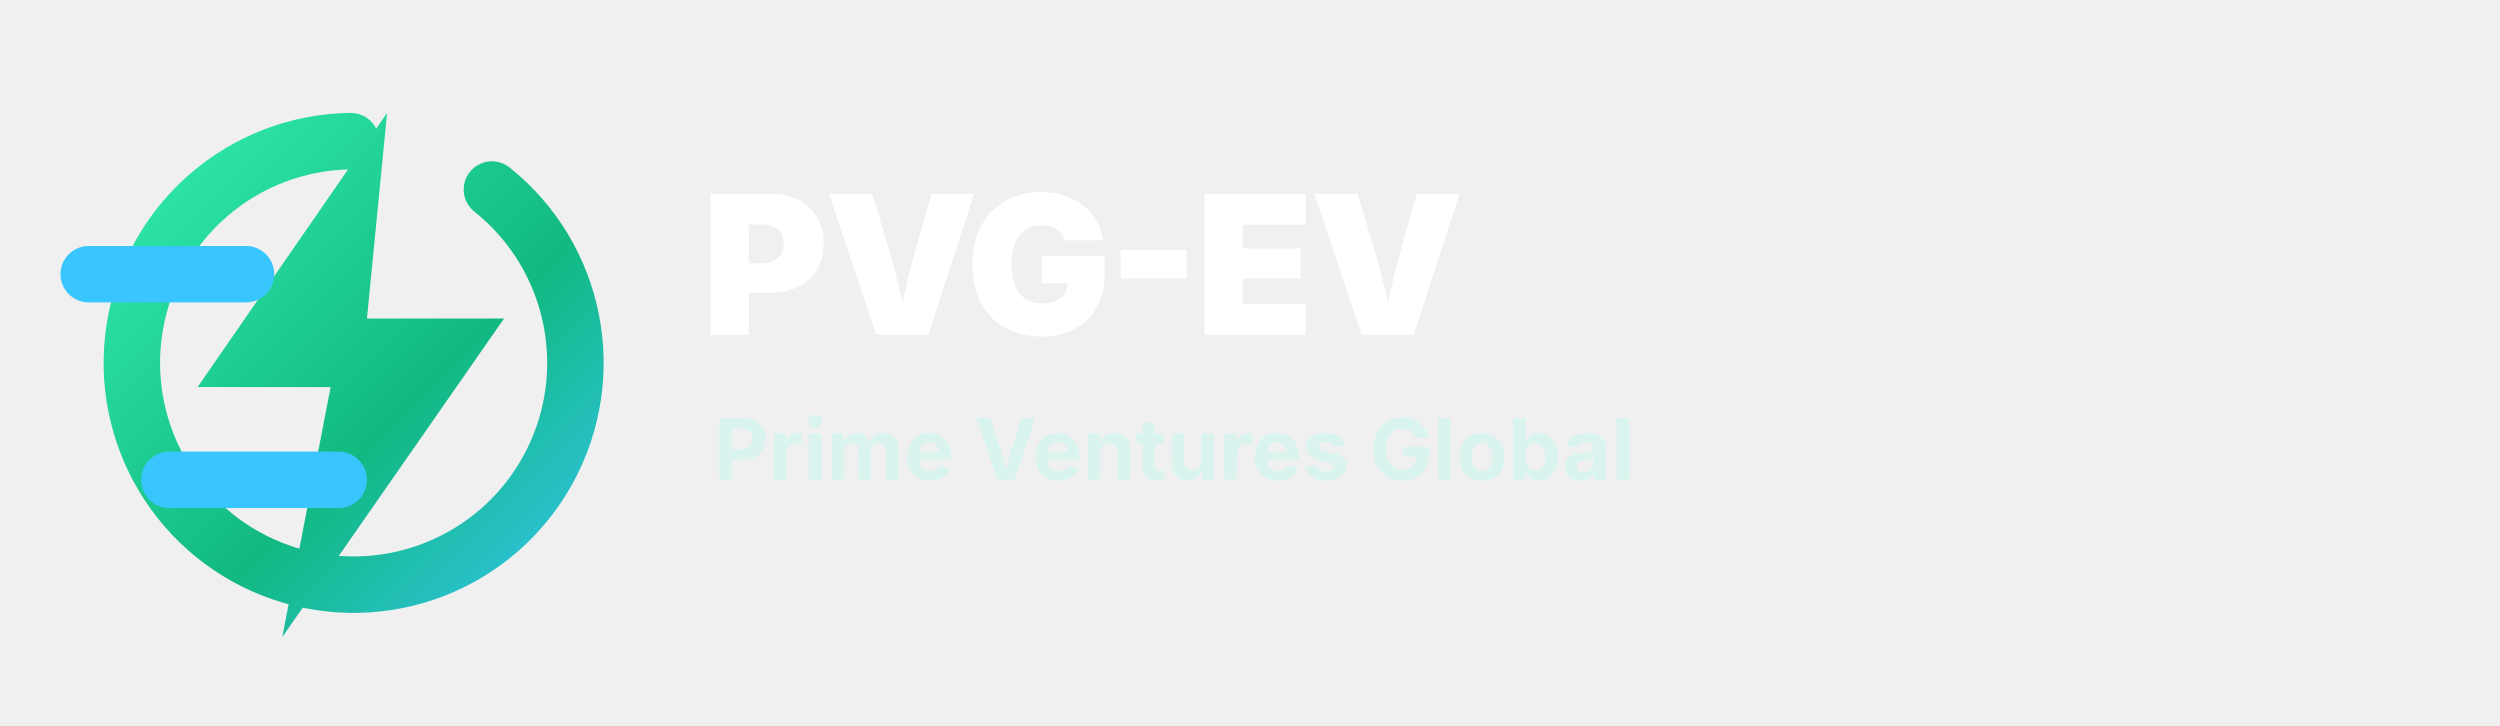
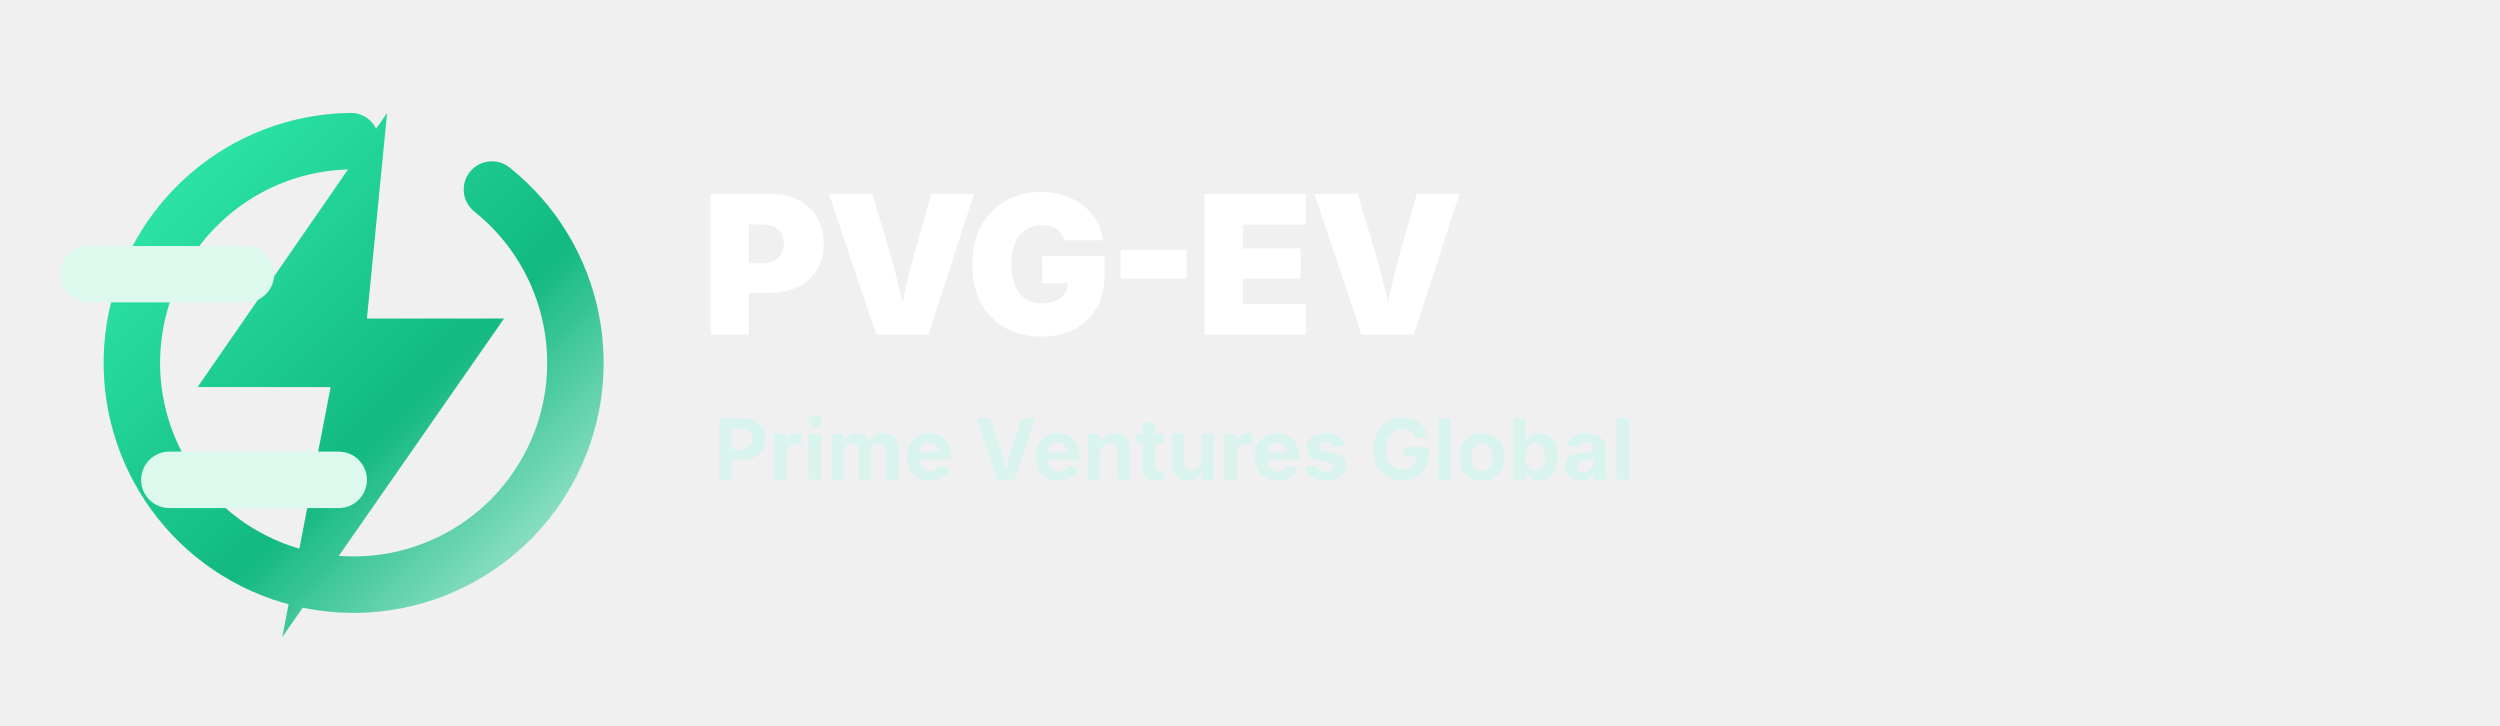
<svg xmlns="http://www.w3.org/2000/svg" viewBox="0 0 620 180" role="img" aria-labelledby="title">
  <defs>
    <linearGradient id="pvgWhiteGradient" x1="22" x2="154" y1="26" y2="158" gradientUnits="userSpaceOnUse">
      <stop offset="0" stop-color="#35F2B2" />
      <stop offset=".58" stop-color="#12B981" />
-       <stop offset="1" stop-color="#39C6FF" />
+       <stop offset="1" stop-color="#DDF8EC" />
    </linearGradient>
  </defs>
  <rect width="620" height="180" rx="32" fill="none" />
  <g>
    <path fill="none" stroke="url(#pvgWhiteGradient)" stroke-linecap="round" stroke-width="14" d="M122 47a55 55 0 1 1-35-12" />
    <path fill="url(#pvgWhiteGradient)" d="M96 28 49 96h33l-12 62 55-79H91z" />
-     <path fill="#39C6FF" d="M22 61h39a7 7 0 0 1 0 14H22a7 7 0 0 1 0-14Zm20 51h42a7 7 0 0 1 0 14H42a7 7 0 0 1 0-14Z" />
+     <path fill="#DDF8EC" d="M22 61h39a7 7 0 0 1 0 14H22a7 7 0 0 1 0-14Zm20 51h42a7 7 0 0 1 0 14H42a7 7 0 0 1 0-14Z" />
  </g>
  <text x="174" y="83" fill="#FFFFFF" font-family="Inter, Arial, sans-serif" font-size="48" font-weight="900" letter-spacing="-1">PVG-EV</text>
  <text x="177" y="119" fill="#D9F4EE" font-family="Inter, Arial, sans-serif" font-size="21" font-weight="700">Prime Ventures Global</text>
</svg>
